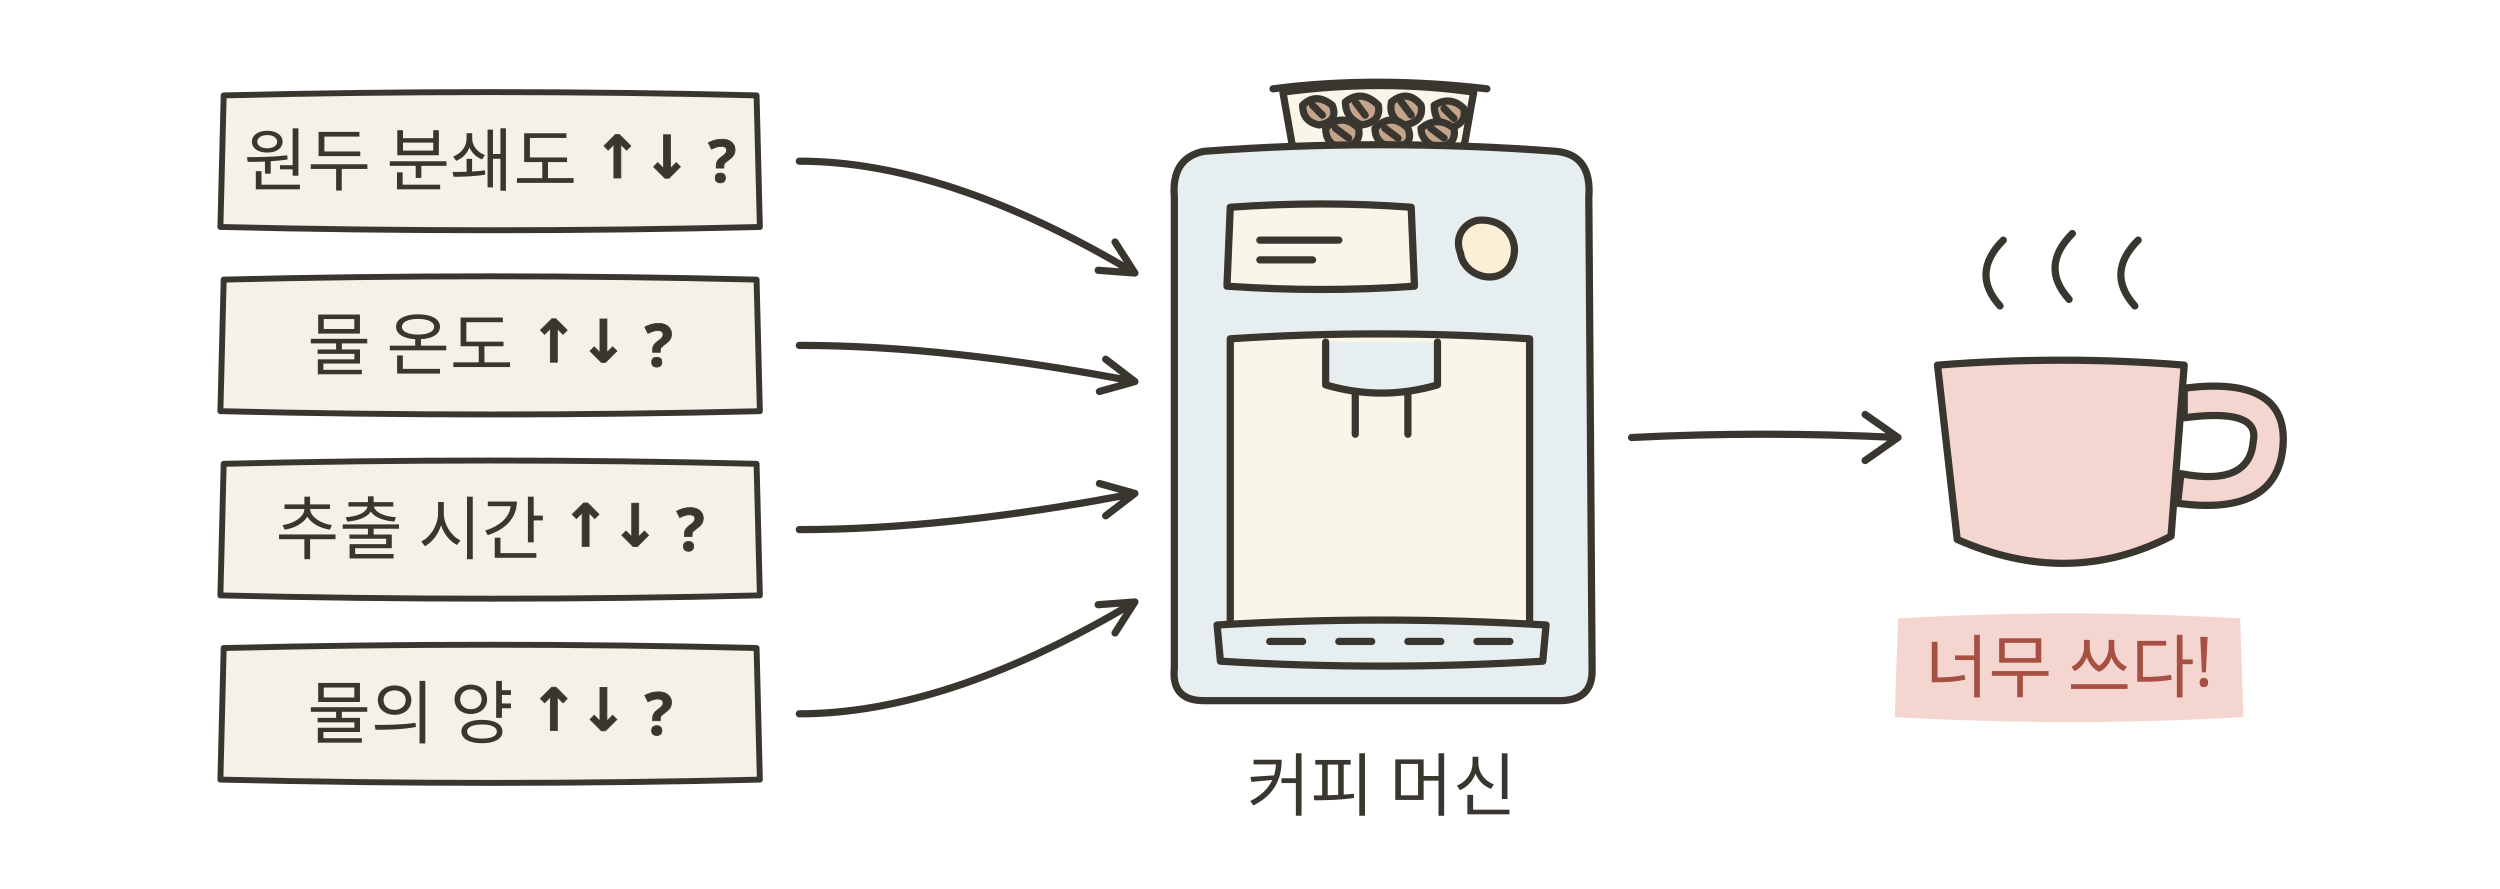
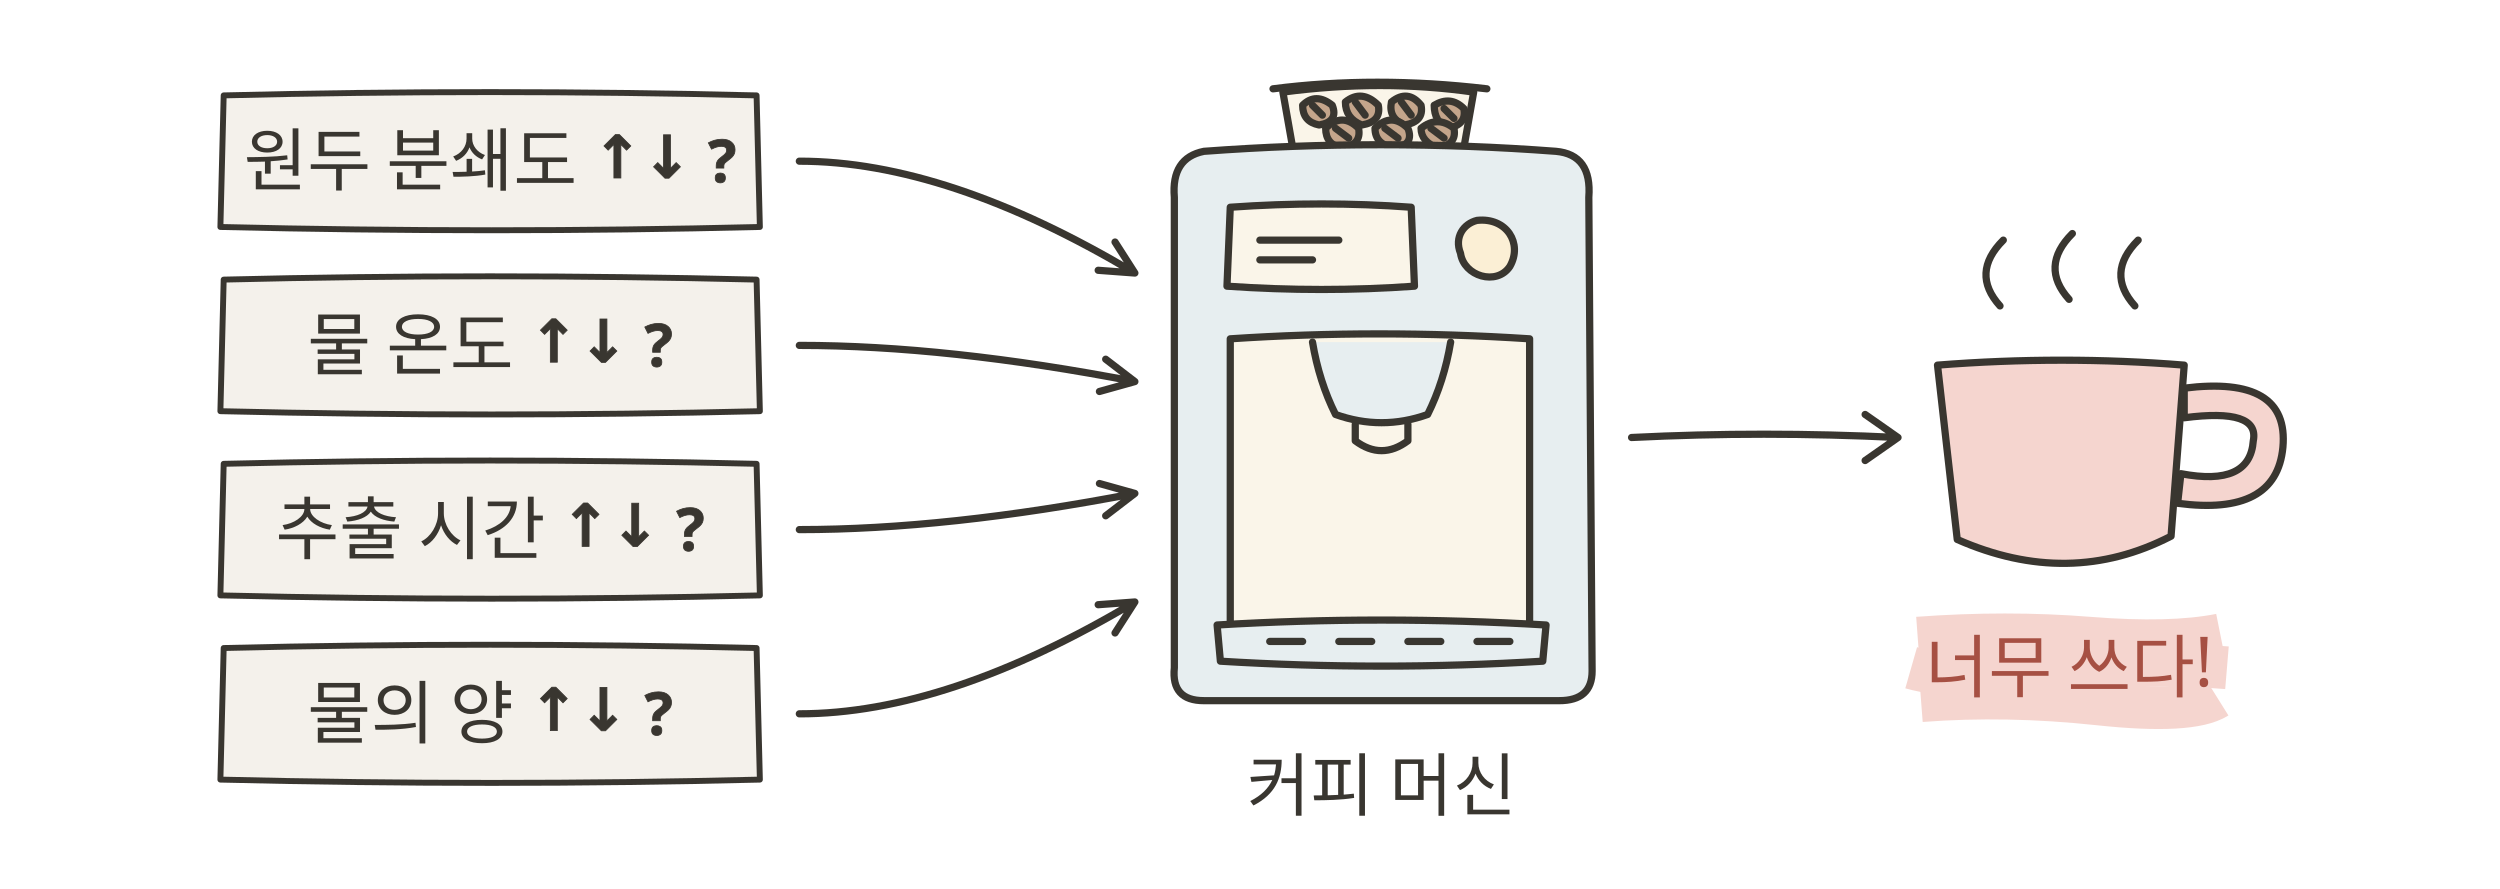
<svg xmlns="http://www.w3.org/2000/svg" width="760" height="270" viewBox="0 0 760 270" role="img" aria-labelledby="title desc">
  <style>text{fill:#393630;font-family:'Apple SD Gothic Neo','Noto Sans KR','Malgun Gothic',sans-serif;font-size:21px;text-anchor:middle;dominant-baseline:middle}.ink{fill:none;stroke:#393630;stroke-width:2.2;stroke-linecap:round;stroke-linejoin:round}</style>
  <g transform="translate(10 0)">
    <path d="M58 29 Q139 27 220 29 L221 69 Q140 71 57 69 Z" fill="#f4f1eb" stroke="#393630" stroke-width="1.8" stroke-linejoin="round" />
    <text x="139" y="49">원두 분쇄도 <tspan font-size="18" font-weight="700" stroke="#393630" stroke-width="0.25" paint-order="stroke fill">↑↓<tspan dx="5">?</tspan>
      </tspan>
    </text>
    <path class="ink" d="M233 49 Q278 49 335 83 M323.85 82.17 L335 83 L328.97 73.58" />
    <path d="M58 85 Q139 83 220 85 L221 125 Q140 127 57 125 Z" fill="#f4f1eb" stroke="#393630" stroke-width="1.8" stroke-linejoin="round" />
    <text x="139" y="105">물 온도 <tspan font-size="18" font-weight="700" stroke="#393630" stroke-width="0.25" paint-order="stroke fill">↑↓<tspan dx="5">?</tspan>
      </tspan>
    </text>
    <path class="ink" d="M233 105 Q278 105 335 116 M324.23 119.01 L335 116 L326.13 109.20" />
    <path d="M58 141 Q139 139 220 141 L221 181 Q140 183 57 181 Z" fill="#f4f1eb" stroke="#393630" stroke-width="1.8" stroke-linejoin="round" />
    <text x="139" y="161">추출 시간 <tspan font-size="18" font-weight="700" stroke="#393630" stroke-width="0.25" paint-order="stroke fill">↑↓<tspan dx="5">?</tspan>
      </tspan>
    </text>
    <path class="ink" d="M233 161 Q278 161 335 150 M326.13 156.80 L335 150 L324.23 146.99" />
    <path d="M58 197 Q139 195 220 197 L221 237 Q140 239 57 237 Z" fill="#f4f1eb" stroke="#393630" stroke-width="1.8" stroke-linejoin="round" />
    <text x="139" y="217">물의 양 <tspan font-size="18" font-weight="700" stroke="#393630" stroke-width="0.25" paint-order="stroke fill">↑↓<tspan dx="5">?</tspan>
      </tspan>
    </text>
    <path class="ink" d="M233 217 Q278 217 335 183 M328.97 192.42 L335 183 L323.85 183.83" />
    <g stroke="#393630" stroke-width="2.2" stroke-linecap="round" stroke-linejoin="round">
      <path d="M383 45 L380 28 Q410 24 438 28 L435 45 Z" fill="#faf5e9" />
      <path d="M377 27 Q408 23 442 27" fill="none" />
      <g fill="#c4a58b" stroke-width="2.2">
        <path d="M386 32 Q390 28 395 32 Q397 37 391 38 Q386 37 386 32 Z" />
        <path d="M399 31 Q404 27 409 32 Q410 37 404 38 Q399 36 399 31 Z" />
        <path d="M413 31 Q418 27 422 32 Q423 37 417 38 Q412 36 413 31 Z" />
        <path d="M426 32 Q431 29 435 33 Q436 38 430 39 Q426 37 426 32 Z" />
        <path d="M393 39 Q398 34 403 39 Q404 44 398 45 Q393 44 393 39 Z" />
        <path d="M408 39 Q413 34 418 39 Q420 44 414 45 Q408 44 408 39 Z" />
        <path d="M422 39 Q427 35 432 39 Q433 44 427 45 Q422 43 422 39 Z" />
      </g>
      <path d="M389 32 L392 35 M402 31 L405 35 M416 31 L419 35 M429 33 L432 36 M396 39 L400 42 M411 39 L415 42 M425 39 L429 42" fill="none" stroke-width="2.2" />
      <path d="M356 46 Q410 42 463 46 Q474 47 473 60 L474 204 Q474 213 464 213 L356 213 Q346 213 347 203 L347 60 Q346 48 356 46 Z" fill="#e7eef0" />
      <path d="M364 63 Q392 61 419 63 L420 87 Q392 89 363 87 Z" fill="#faf5e9" stroke-width="2.2" />
      <path d="M373 73 L397 73 M373 79 L389 79" fill="none" stroke-width="2.2" />
      <path d="M439 67 C448 66 453 74 449 81 C445 87 435 84 434 77 C432 72 435 68 439 67 Z" fill="#fbefd5" stroke-width="2.2" />
      <path d="M364 103 Q409 100 455 103 L455 190 Q411 193 364 190 Z" fill="#faf5e9" stroke-width="2.2" />
-       <path d="M393 104 L393 117 Q410 122 427 117 L427 104" fill="#e7eef0" stroke-width="2.2" />
-       <path d="M402 120 L402 132 M418 120 L418 132" fill="none" />
+       <path d="M389 104 Q391 116 396 126 Q410 131 424 126 Q429 116 431 104" fill="#e7eef0" stroke-width="2.2" />
+       <path d="M402 129 L402 134 Q410 140 418 134 L418 129" fill="none" />
      <path d="M360 190 Q410 187 460 190 L459 201 Q410 204 361 201 Z" fill="#e7eef0" stroke-width="2.2" />
      <path d="M376 195 L386 195 M397 195 L407 195 M418 195 L428 195 M439 195 L449 195" fill="none" stroke-width="2.2" />
    </g>
    <path class="ink" d="M486 133 Q526 131 567 133 M557 126 L567 133 L557 140" />
    <text x="410" y="239">커피 머신</text>
    <path d="M579 111 Q617 108 654 111 L650 163 Q619 179 585 164 Z" fill="#f5d5cf" stroke="#393630" stroke-width="2.2" stroke-linejoin="round" />
    <path d="M654 118 Q686 114 684 136 Q682 157 652 153 L653 144 Q674 148 675 134 Q677 124 654 127 Z" fill="#f5d5cf" stroke="#393630" stroke-width="2.2" stroke-linecap="round" stroke-linejoin="round" />
    <path class="ink" d="M598 93 Q589 83 599 73 M619 91 Q610 81 620 71 M639 93 Q630 83 640 73" />
-     <path d="M567 188 Q619 185 671 188 L672 218 Q620 221 566 218 Z" fill="#f5d5cf" />
+     <g fill="none" stroke="#f5d5cf" stroke-width="13" stroke-linecap="butt" stroke-linejoin="round">
+       <path d="M573 194 Q600 192 625 194 T665 193" />
+       <path d="M667 203 Q643 201 614 204 T571 203" />
+       <path d="M574 213 Q600 211 628 214 T664 212" />
+     </g>
    <text x="619" y="203" style="fill:#a65043">너무 쓰다!</text>
  </g>
</svg>
